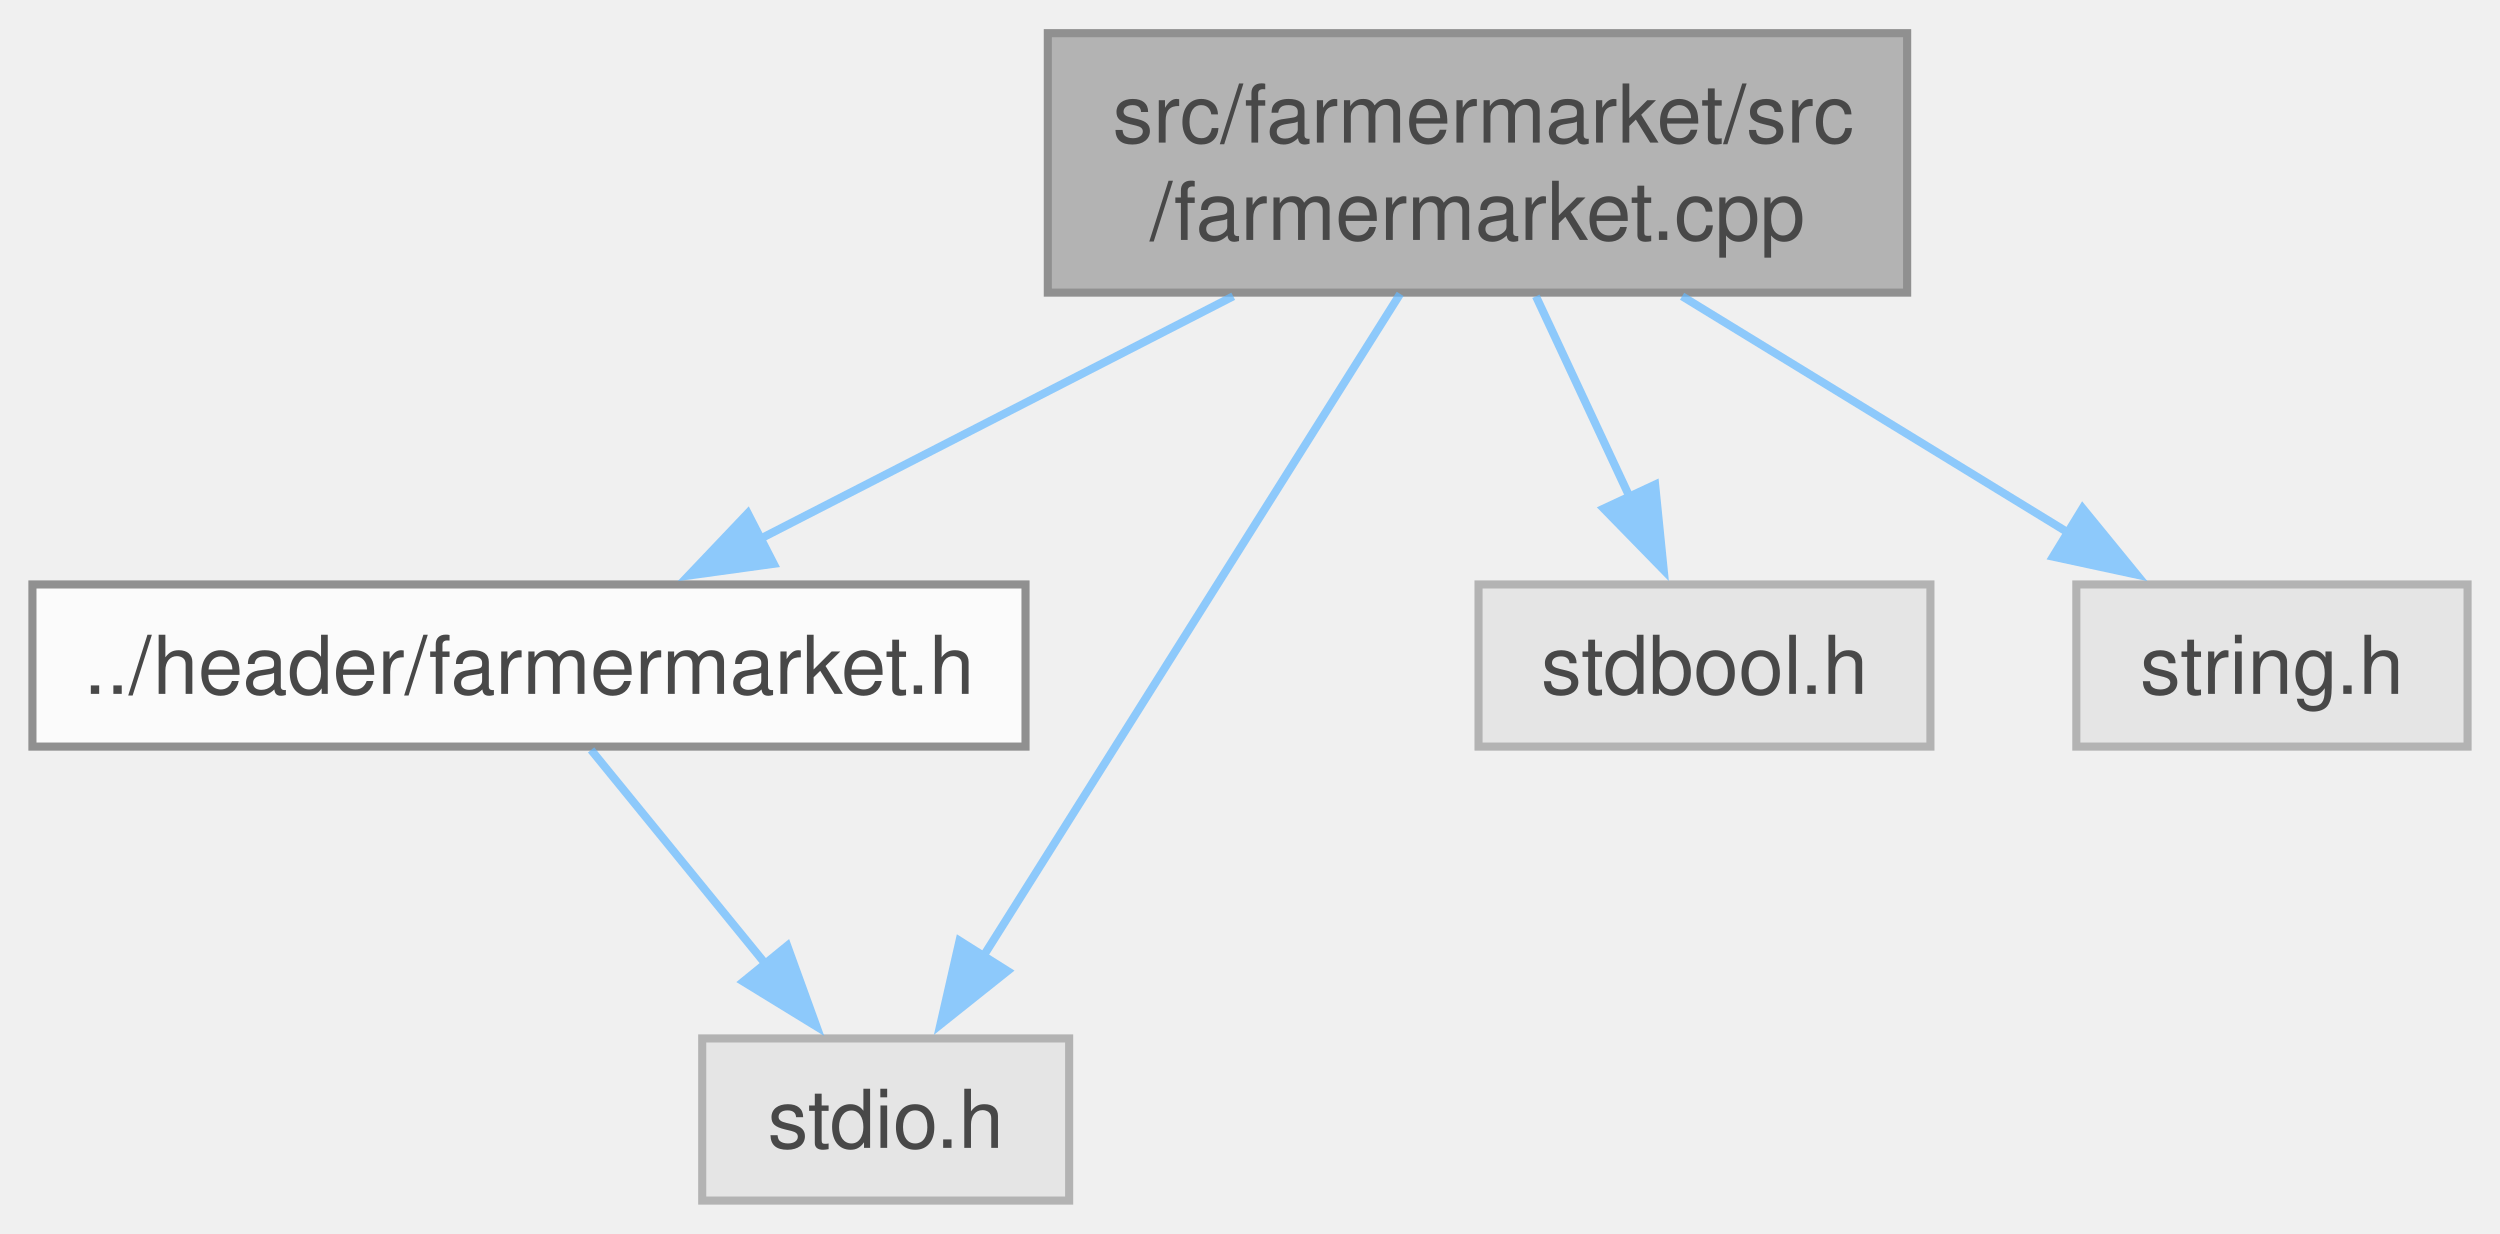
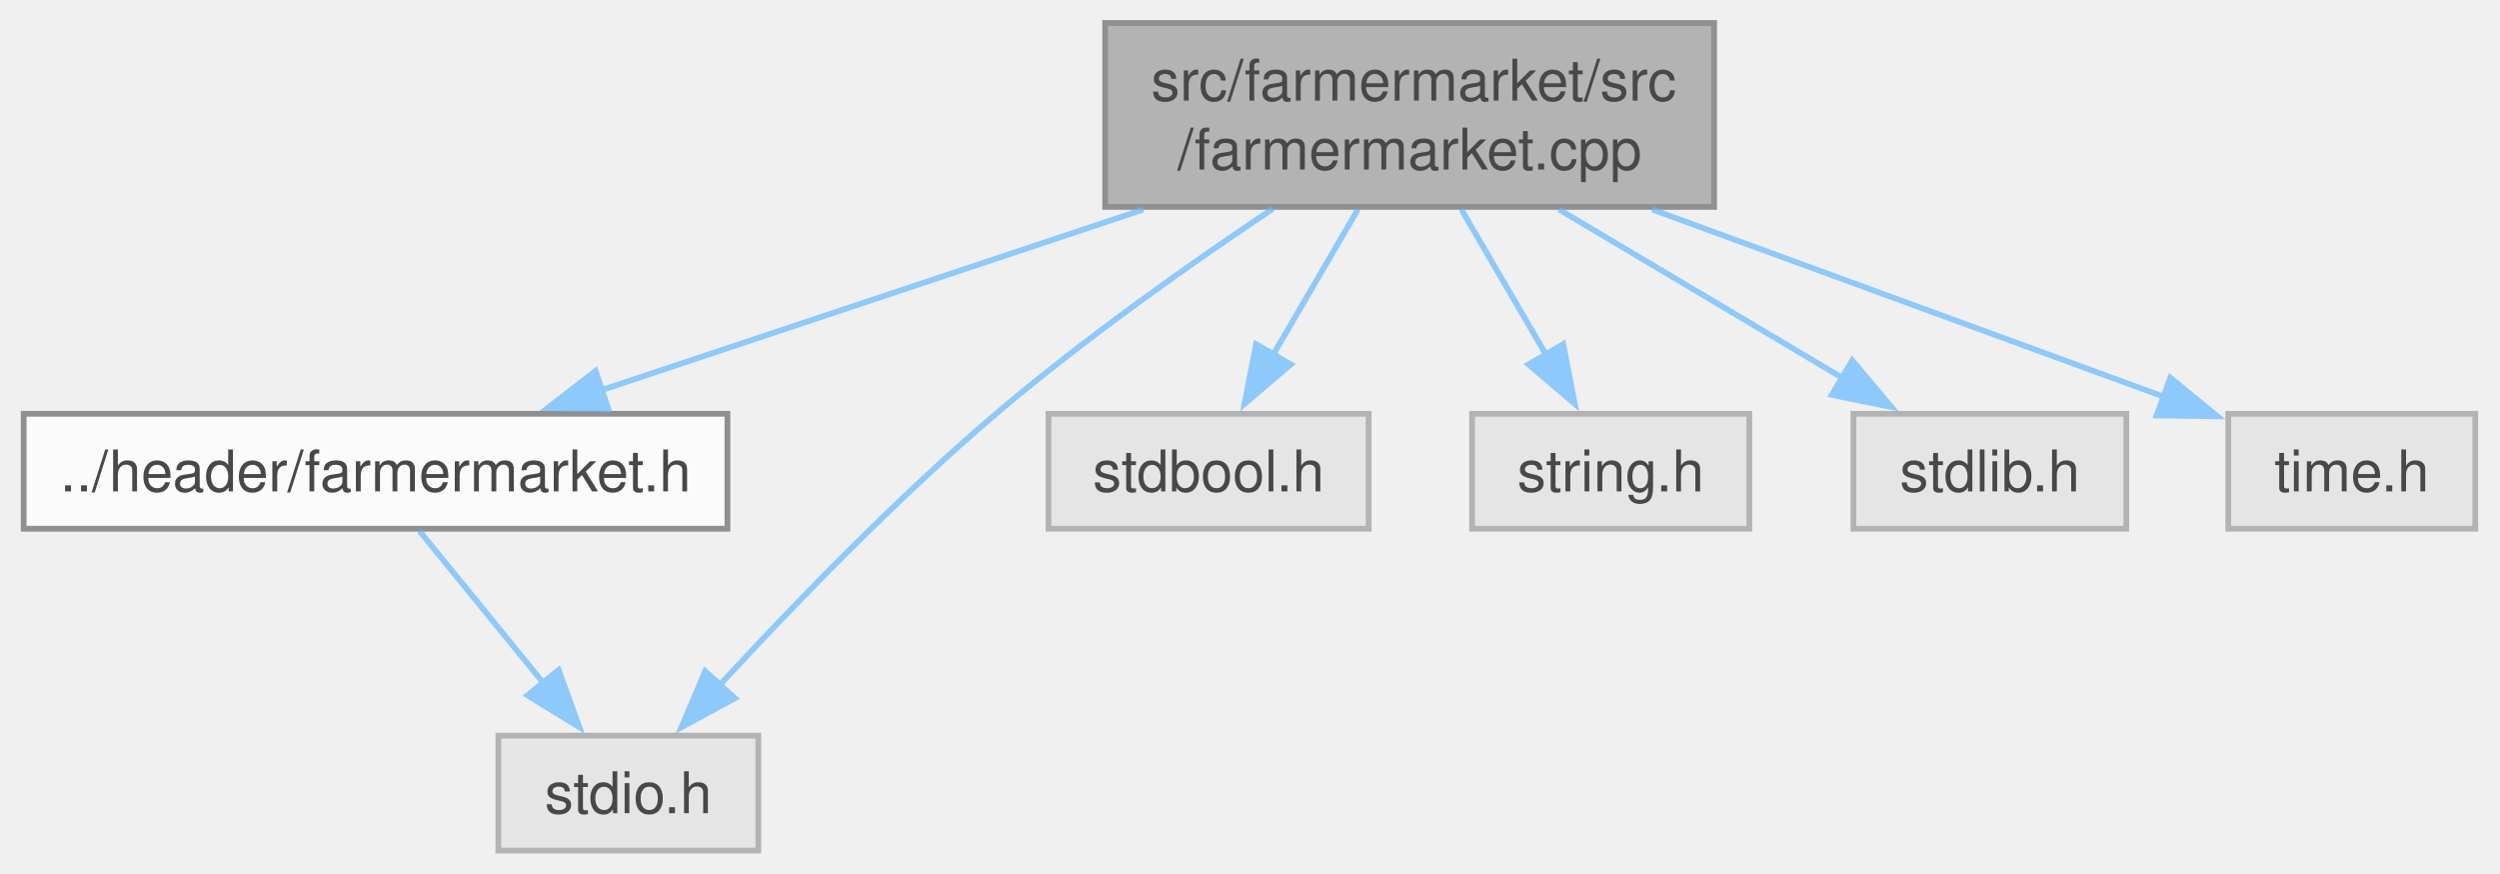
- <svg xmlns="http://www.w3.org/2000/svg" xmlns:xlink="http://www.w3.org/1999/xlink" width="308pt" height="152pt" viewBox="0.00 0.00 308.38 152.00">
+ <svg xmlns="http://www.w3.org/2000/svg" xmlns:xlink="http://www.w3.org/1999/xlink" width="435pt" height="152pt" viewBox="0.00 0.00 434.75 152.00">
  <svg id="main" version="1.1" xml:space="preserve">
    <style type="text/css">
.node, .edge {opacity: 0.7;}
.node.selected, .edge.selected {opacity: 1;}
.edge:hover path { stroke: red; }
.edge:hover polygon { stroke: red; fill: red; }
</style>
    <svg id="graph" class="graph">
      <g id="graph0" class="graph" transform="scale(1 1) rotate(0) translate(4 148)">
        <g id="Node000001" class="node">
          <g id="a_Node000001">
            <a xlink:title=" ">
-               <polygon fill="#999999" stroke="#666666" points="231.25,-144 125.25,-144 125.25,-112 231.25,-112 231.25,-144" />
-               <text text-anchor="start" x="133.25" y="-130.5" font-family="Helvetica,sans-Serif" font-size="10.00">src/farmermarket/src</text>
-               <text text-anchor="middle" x="178.25" y="-118.5" font-family="Helvetica,sans-Serif" font-size="10.00">/farmermarket.cpp</text>
+               <polygon fill="#999999" stroke="#666666" points="294.25,-144 188.25,-144 188.25,-112 294.25,-112 294.25,-144" />
+               <text text-anchor="start" x="196.25" y="-130.5" font-family="Helvetica,sans-Serif" font-size="10.00">src/farmermarket/src</text>
+               <text text-anchor="middle" x="241.25" y="-118.5" font-family="Helvetica,sans-Serif" font-size="10.00">/farmermarket.cpp</text>
            </a>
          </g>
        </g>
        <g id="Node000002" class="node">
          <g id="a_Node000002">
            <a xlink:href="farmermarket_8h.html" target="_top" xlink:title="Provides functions.">
              <polygon fill="white" stroke="#666666" points="122.5,-76 0,-76 0,-56 122.5,-56 122.5,-76" />
              <text text-anchor="middle" x="61.25" y="-62.5" font-family="Helvetica,sans-Serif" font-size="10.00">../header/farmermarket.h</text>
            </a>
          </g>
        </g>
        <g id="edge1_Node000001_Node000002" class="edge">
          <g id="a_edge1_Node000001_Node000002">
            <a xlink:title=" ">
-               <path fill="none" stroke="#63b8ff" d="M148.12,-111.55C130.01,-102.26 107.11,-90.52 89.37,-81.42" />
-               <polygon fill="#63b8ff" stroke="#63b8ff" points="91.44,-78.55 80.94,-77.1 88.24,-84.78 91.44,-78.55" />
+               <path fill="none" stroke="#63b8ff" d="M194.9,-111.55C165.69,-101.81 128.4,-89.38 100.63,-80.13" />
+               <polygon fill="#63b8ff" stroke="#63b8ff" points="101.77,-76.82 91.17,-76.97 99.55,-83.46 101.77,-76.82" />
            </a>
          </g>
        </g>
        <g id="Node000003" class="node">
          <g id="a_Node000003">
            <a xlink:title=" ">
              <polygon fill="#e0e0e0" stroke="#999999" points="127.88,-20 82.62,-20 82.62,0 127.88,0 127.88,-20" />
              <text text-anchor="middle" x="105.25" y="-6.5" font-family="Helvetica,sans-Serif" font-size="10.00">stdio.h</text>
            </a>
          </g>
        </g>
        <g id="edge3_Node000001_Node000003" class="edge">
          <g id="a_edge3_Node000001_Node000003">
            <a xlink:title=" ">
-               <path fill="none" stroke="#63b8ff" d="M168.71,-111.84C155.49,-90.84 131.64,-52.93 117.24,-30.05" />
-               <polygon fill="#63b8ff" stroke="#63b8ff" points="120.28,-28.32 112,-21.72 114.36,-32.05 120.28,-28.32" />
+               <path fill="none" stroke="#63b8ff" d="M217.45,-111.69C203.03,-102.05 184.54,-89 169.25,-76 151.8,-61.16 133.64,-42.34 121.14,-28.78" />
+               <polygon fill="#63b8ff" stroke="#63b8ff" points="123.81,-26.51 114.49,-21.46 118.63,-31.21 123.81,-26.51" />
            </a>
          </g>
        </g>
        <g id="Node000004" class="node">
          <g id="a_Node000004">
            <a xlink:title=" ">
              <polygon fill="#e0e0e0" stroke="#999999" points="234.12,-76 178.38,-76 178.38,-56 234.12,-56 234.12,-76" />
              <text text-anchor="middle" x="206.25" y="-62.5" font-family="Helvetica,sans-Serif" font-size="10.00">stdbool.h</text>
            </a>
          </g>
        </g>
        <g id="edge4_Node000001_Node000004" class="edge">
          <g id="a_edge4_Node000001_Node000004">
            <a xlink:title=" ">
-               <path fill="none" stroke="#63b8ff" d="M185.46,-111.55C188.98,-104 193.27,-94.82 197.03,-86.77" />
-               <polygon fill="#63b8ff" stroke="#63b8ff" points="200.16,-88.32 201.22,-77.78 193.82,-85.36 200.16,-88.32" />
+               <path fill="none" stroke="#63b8ff" d="M232.24,-111.55C227.73,-103.82 222.23,-94.4 217.46,-86.21" />
+               <polygon fill="#63b8ff" stroke="#63b8ff" points="220.56,-84.59 212.5,-77.72 214.52,-88.12 220.56,-84.59" />
            </a>
          </g>
        </g>
        <g id="Node000005" class="node">
          <g id="a_Node000005">
            <a xlink:title=" ">
              <polygon fill="#e0e0e0" stroke="#999999" points="300.38,-76 252.12,-76 252.12,-56 300.38,-56 300.38,-76" />
              <text text-anchor="middle" x="276.25" y="-62.5" font-family="Helvetica,sans-Serif" font-size="10.00">string.h</text>
            </a>
          </g>
        </g>
        <g id="edge5_Node000001_Node000005" class="edge">
          <g id="a_edge5_Node000001_Node000005">
            <a xlink:title=" ">
-               <path fill="none" stroke="#63b8ff" d="M203.49,-111.55C218.23,-102.52 236.77,-91.17 251.44,-82.19" />
-               <polygon fill="#63b8ff" stroke="#63b8ff" points="252.89,-85.4 259.59,-77.2 249.24,-79.43 252.89,-85.4" />
+               <path fill="none" stroke="#63b8ff" d="M250.26,-111.55C254.77,-103.82 260.27,-94.4 265.04,-86.21" />
+               <polygon fill="#63b8ff" stroke="#63b8ff" points="267.98,-88.12 270,-77.72 261.94,-84.59 267.98,-88.12" />
+             </a>
+           </g>
+         </g>
+         <g id="Node000006" class="node">
+           <g id="a_Node000006">
+             <a xlink:title=" ">
+               <polygon fill="#e0e0e0" stroke="#999999" points="366,-76 318.5,-76 318.5,-56 366,-56 366,-76" />
+               <text text-anchor="middle" x="342.25" y="-62.5" font-family="Helvetica,sans-Serif" font-size="10.00">stdlib.h</text>
+             </a>
+           </g>
+         </g>
+         <g id="edge6_Node000001_Node000006" class="edge">
+           <g id="a_edge6_Node000001_Node000006">
+             <a xlink:title=" ">
+               <path fill="none" stroke="#63b8ff" d="M267.26,-111.55C282.46,-102.52 301.56,-91.17 316.68,-82.19" />
+               <polygon fill="#63b8ff" stroke="#63b8ff" points="318.3,-85.3 325.11,-77.18 314.73,-79.28 318.3,-85.3" />
+             </a>
+           </g>
+         </g>
+         <g id="Node000007" class="node">
+           <g id="a_Node000007">
+             <a xlink:title=" ">
+               <polygon fill="#e0e0e0" stroke="#999999" points="426.75,-76 383.75,-76 383.75,-56 426.75,-56 426.75,-76" />
+               <text text-anchor="middle" x="405.25" y="-62.5" font-family="Helvetica,sans-Serif" font-size="10.00">time.h</text>
+             </a>
+           </g>
+         </g>
+         <g id="edge7_Node000001_Node000007" class="edge">
+           <g id="a_edge7_Node000001_Node000007">
+             <a xlink:title=" ">
+               <path fill="none" stroke="#63b8ff" d="M283.48,-111.55C311.26,-101.39 347.07,-88.28 372.66,-78.92" />
+               <polygon fill="#63b8ff" stroke="#63b8ff" points="373.67,-82.28 381.86,-75.56 371.27,-75.71 373.67,-82.28" />
            </a>
          </g>
        </g>
        <g id="edge2_Node000002_Node000003" class="edge">
          <g id="a_edge2_Node000002_Node000003">
            <a xlink:title=" ">
              <path fill="none" stroke="#63b8ff" d="M68.91,-55.59C74.84,-48.32 83.24,-38.02 90.46,-29.15" />
              <polygon fill="#63b8ff" stroke="#63b8ff" points="93.11,-31.43 96.72,-21.47 87.69,-27.01 93.11,-31.43" />
            </a>
          </g>
        </g>
      </g>
    </svg>
  </svg>
  <style type="text/css">

[data-mouse-over-selected='false'] { opacity: 0.7; }
[data-mouse-over-selected='true']  { opacity: 1.0; }

</style>
</svg>
